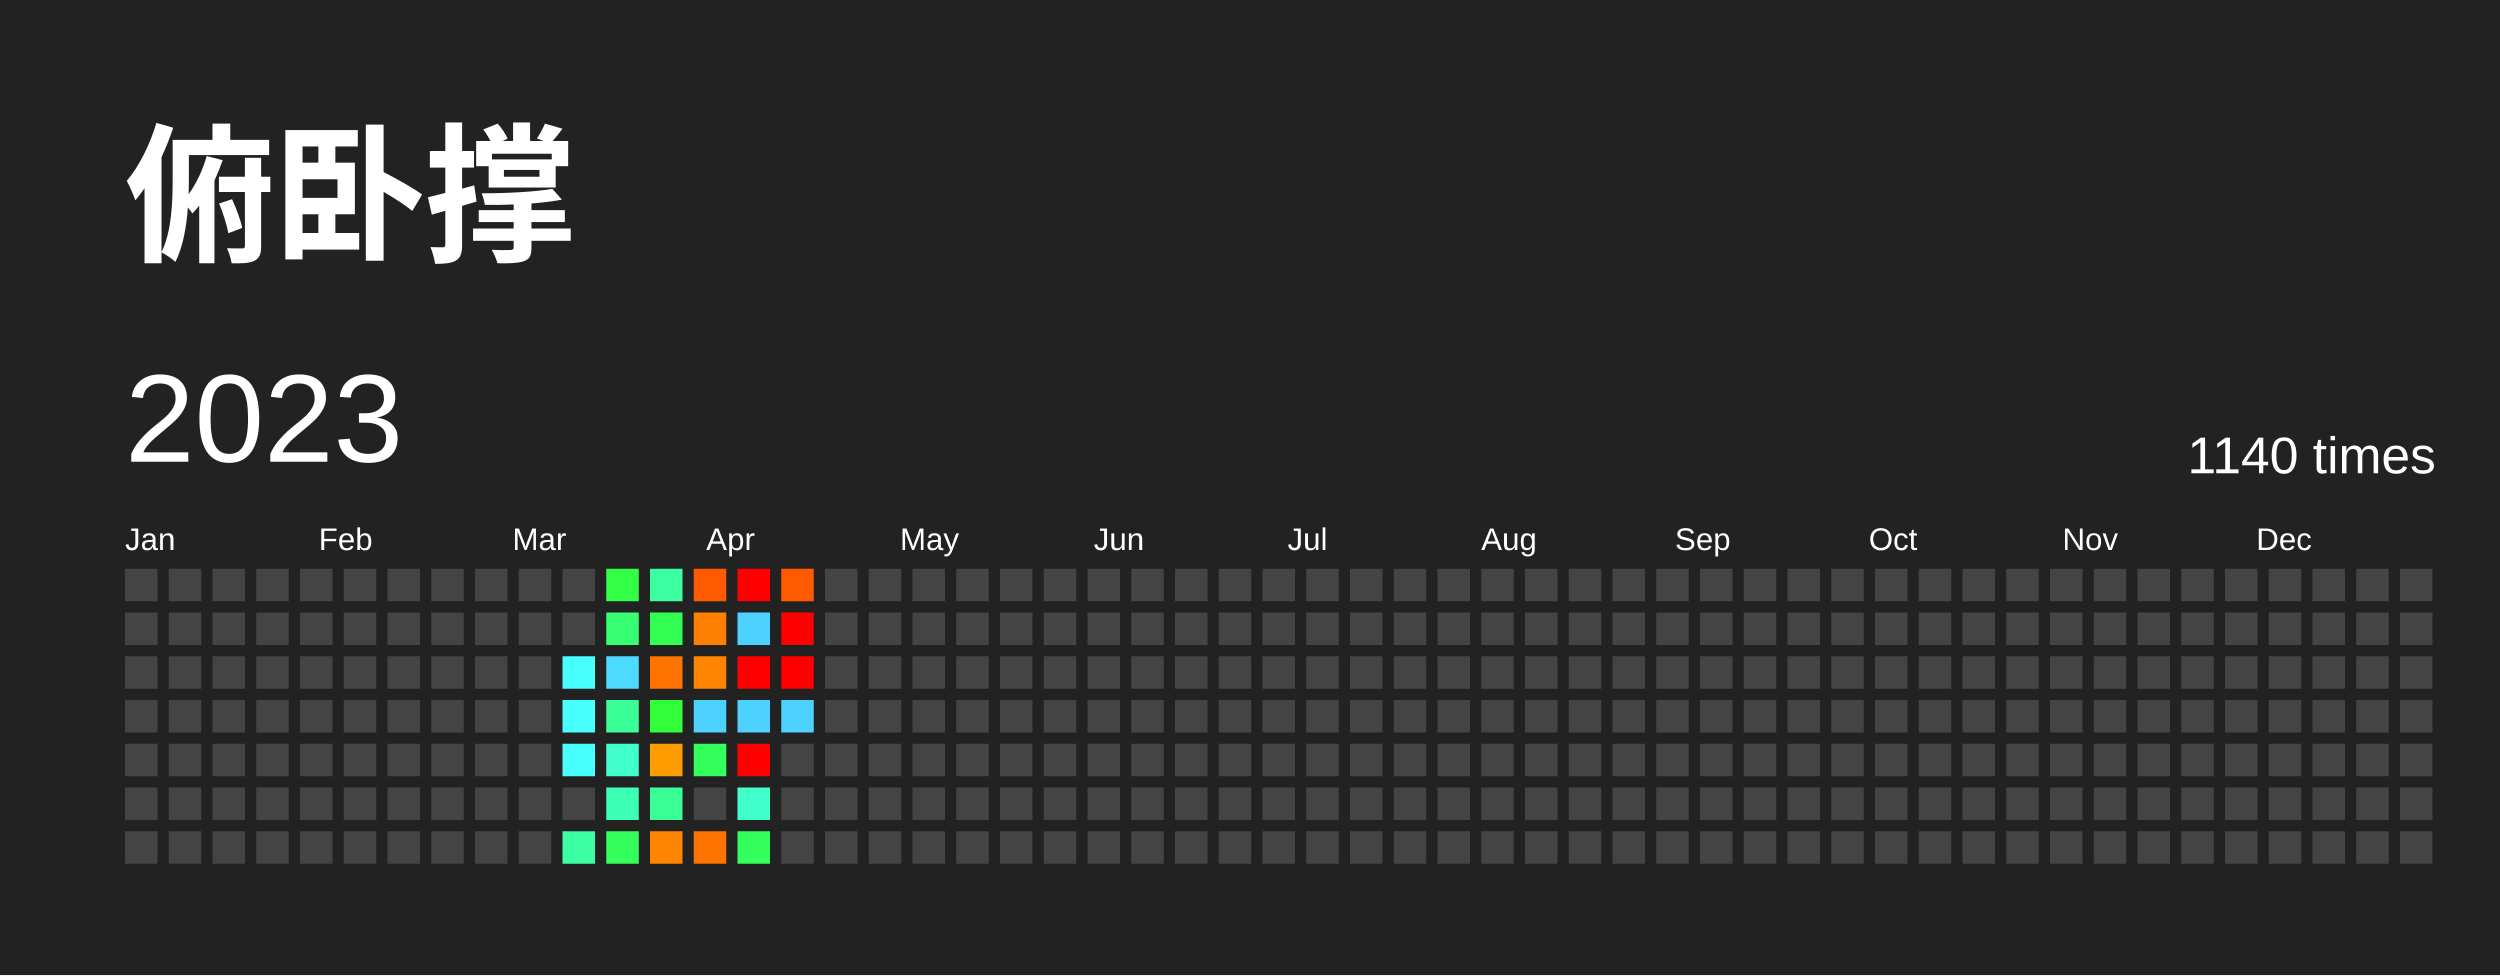
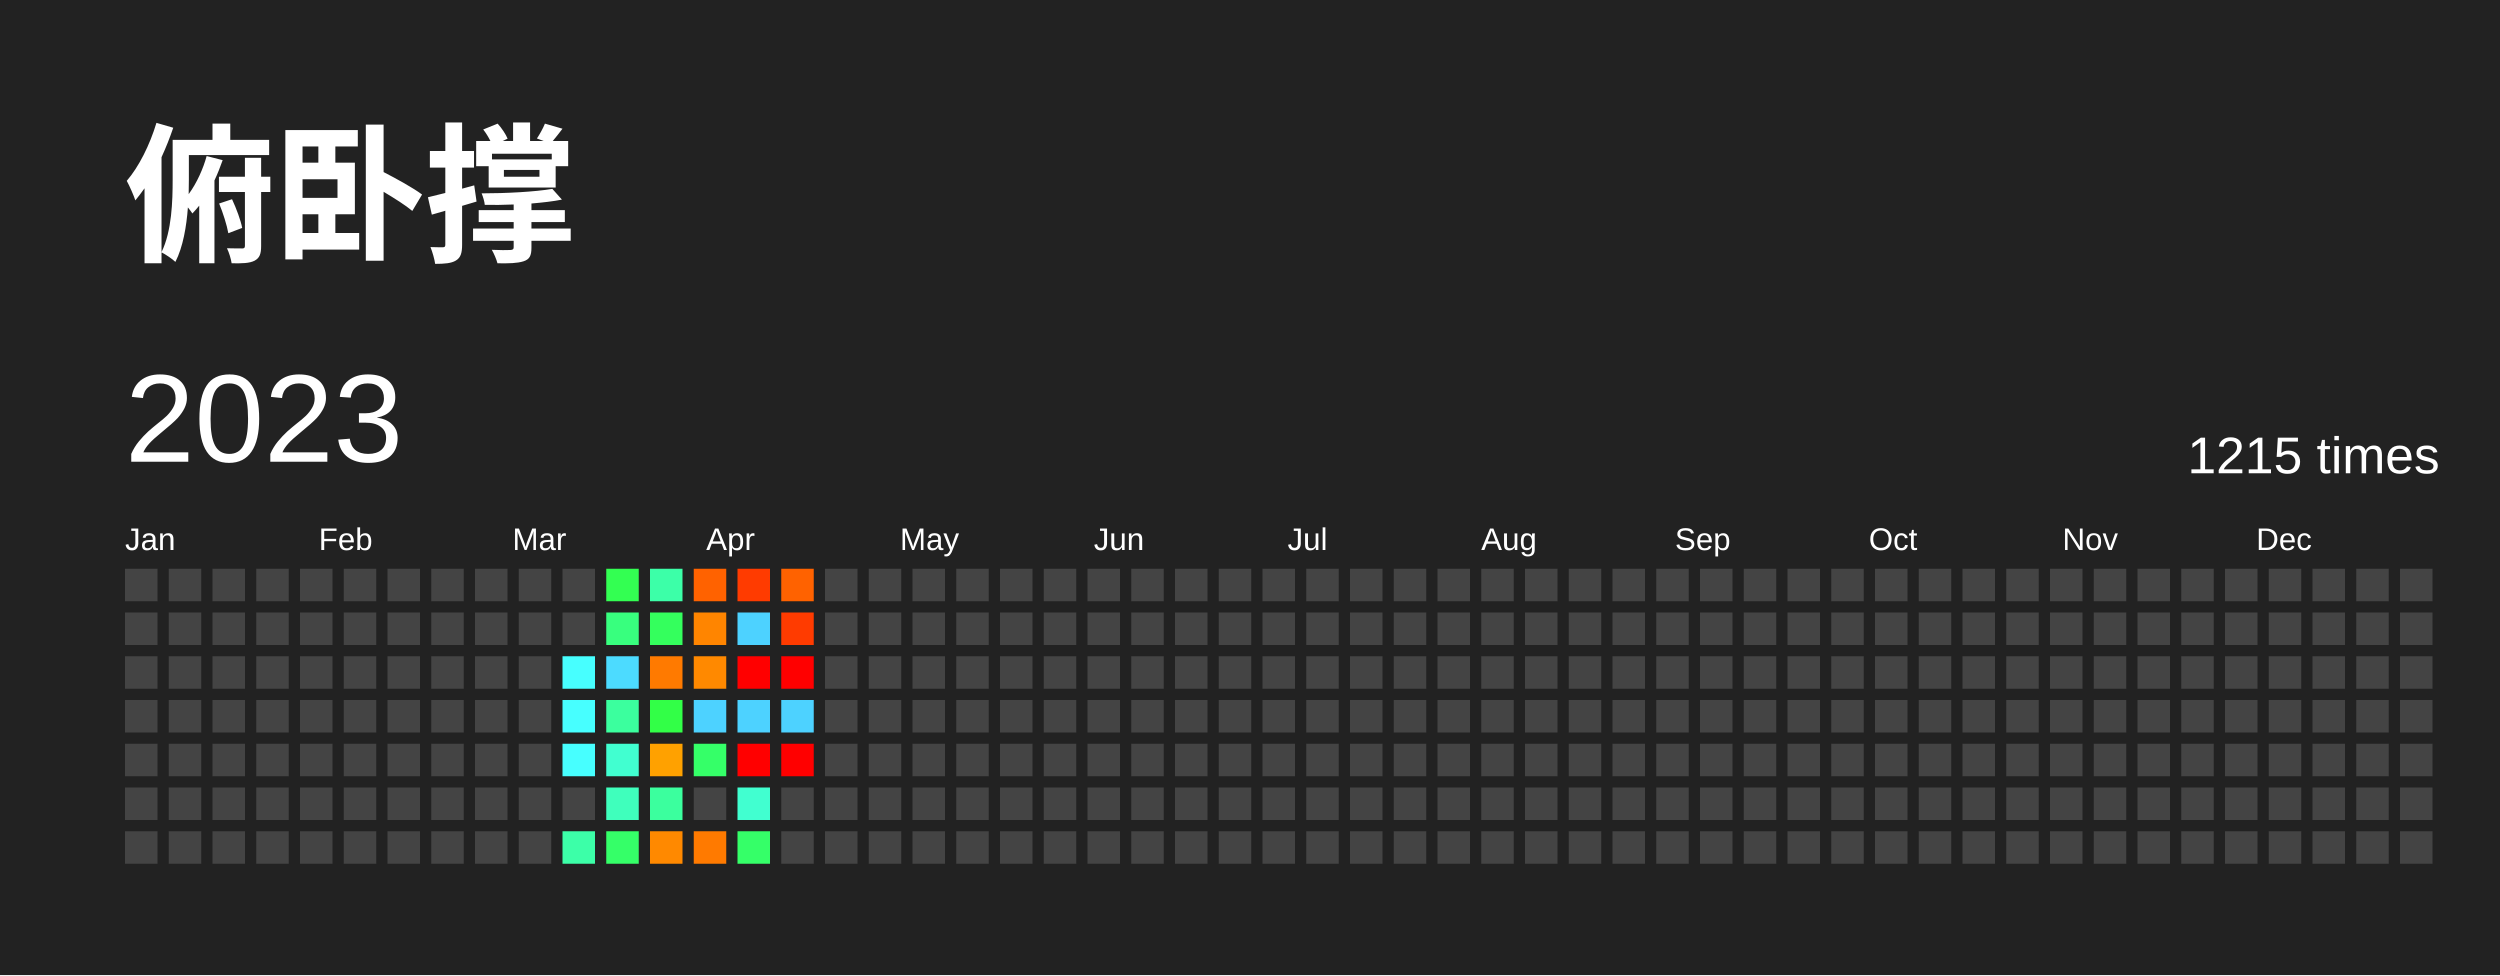
<svg xmlns="http://www.w3.org/2000/svg" baseProfile="full" height="78mm" version="1.1" viewBox="0,0,200,78" width="200mm">
  <defs />
  <rect fill="#222222" height="78" width="200" x="0" y="0" />
  <text fill="#FFFFFF" style="font-size:12px; font-family:Arial; font-weight:bold;" x="10" y="20">俯卧撑</text>
  <text dominant-baseline="hanging" fill="#FFFFFF" style="font-size:10.0px; font-family:Arial;" x="10" y="30">2023</text>
-   <text dominant-baseline="hanging" fill="#FFFFFF" style="font-size:4.125px; font-family:Arial;" x="175" y="35">1140 times</text>
+   <text dominant-baseline="hanging" fill="#FFFFFF" style="font-size:4.125px; font-family:Arial;" x="175" y="35">1215 times</text>
  <text fill="#FFFFFF" style="font-size:2.5px; font-family:Arial" x="10.0" y="44">Jan</text>
  <text fill="#FFFFFF" style="font-size:2.5px; font-family:Arial" x="25.5" y="44">Feb</text>
  <text fill="#FFFFFF" style="font-size:2.5px; font-family:Arial" x="41.0" y="44">Mar</text>
  <text fill="#FFFFFF" style="font-size:2.5px; font-family:Arial" x="56.5" y="44">Apr</text>
  <text fill="#FFFFFF" style="font-size:2.5px; font-family:Arial" x="72.0" y="44">May</text>
  <text fill="#FFFFFF" style="font-size:2.5px; font-family:Arial" x="87.5" y="44">Jun</text>
  <text fill="#FFFFFF" style="font-size:2.5px; font-family:Arial" x="103.0" y="44">Jul</text>
  <text fill="#FFFFFF" style="font-size:2.5px; font-family:Arial" x="118.5" y="44">Aug</text>
  <text fill="#FFFFFF" style="font-size:2.5px; font-family:Arial" x="134.0" y="44">Sep</text>
  <text fill="#FFFFFF" style="font-size:2.5px; font-family:Arial" x="149.5" y="44">Oct</text>
  <text fill="#FFFFFF" style="font-size:2.5px; font-family:Arial" x="165.0" y="44">Nov</text>
  <text fill="#FFFFFF" style="font-size:2.5px; font-family:Arial" x="180.5" y="44">Dec</text>
  <rect fill="#444444" height="2.6" width="2.6" x="10.0" y="45.5" />
  <rect fill="#444444" height="2.6" width="2.6" x="10.0" y="49.0" />
  <rect fill="#444444" height="2.6" width="2.6" x="10.0" y="52.5" />
  <rect fill="#444444" height="2.6" width="2.6" x="10.0" y="56.0" />
  <rect fill="#444444" height="2.6" width="2.6" x="10.0" y="59.5" />
  <rect fill="#444444" height="2.6" width="2.6" x="10.0" y="63.0" />
  <rect fill="#444444" height="2.6" width="2.6" x="10.0" y="66.5" />
  <rect fill="#444444" height="2.6" width="2.6" x="13.5" y="45.5" />
  <rect fill="#444444" height="2.6" width="2.6" x="13.5" y="49.0" />
  <rect fill="#444444" height="2.6" width="2.6" x="13.5" y="52.5" />
  <rect fill="#444444" height="2.6" width="2.6" x="13.5" y="56.0" />
  <rect fill="#444444" height="2.6" width="2.6" x="13.5" y="59.5" />
  <rect fill="#444444" height="2.6" width="2.6" x="13.5" y="63.0" />
  <rect fill="#444444" height="2.6" width="2.6" x="13.5" y="66.5" />
  <rect fill="#444444" height="2.6" width="2.6" x="17.0" y="45.5" />
  <rect fill="#444444" height="2.6" width="2.6" x="17.0" y="49.0" />
  <rect fill="#444444" height="2.6" width="2.6" x="17.0" y="52.5" />
  <rect fill="#444444" height="2.6" width="2.6" x="17.0" y="56.0" />
  <rect fill="#444444" height="2.6" width="2.6" x="17.0" y="59.5" />
  <rect fill="#444444" height="2.6" width="2.6" x="17.0" y="63.0" />
  <rect fill="#444444" height="2.6" width="2.6" x="17.0" y="66.5" />
  <rect fill="#444444" height="2.6" width="2.6" x="20.5" y="45.5" />
  <rect fill="#444444" height="2.6" width="2.6" x="20.5" y="49.0" />
  <rect fill="#444444" height="2.6" width="2.6" x="20.5" y="52.5" />
  <rect fill="#444444" height="2.6" width="2.6" x="20.5" y="56.0" />
  <rect fill="#444444" height="2.6" width="2.6" x="20.5" y="59.5" />
  <rect fill="#444444" height="2.6" width="2.6" x="20.5" y="63.0" />
  <rect fill="#444444" height="2.6" width="2.6" x="20.5" y="66.5" />
  <rect fill="#444444" height="2.6" width="2.6" x="24.0" y="45.5" />
  <rect fill="#444444" height="2.6" width="2.6" x="24.0" y="49.0" />
  <rect fill="#444444" height="2.6" width="2.6" x="24.0" y="52.5" />
  <rect fill="#444444" height="2.6" width="2.6" x="24.0" y="56.0" />
  <rect fill="#444444" height="2.6" width="2.6" x="24.0" y="59.5" />
  <rect fill="#444444" height="2.6" width="2.6" x="24.0" y="63.0" />
  <rect fill="#444444" height="2.6" width="2.6" x="24.0" y="66.5" />
  <rect fill="#444444" height="2.6" width="2.6" x="27.5" y="45.5" />
  <rect fill="#444444" height="2.6" width="2.6" x="27.5" y="49.0" />
  <rect fill="#444444" height="2.6" width="2.6" x="27.5" y="52.5" />
  <rect fill="#444444" height="2.6" width="2.6" x="27.5" y="56.0" />
  <rect fill="#444444" height="2.6" width="2.6" x="27.5" y="59.5" />
  <rect fill="#444444" height="2.6" width="2.6" x="27.5" y="63.0" />
  <rect fill="#444444" height="2.6" width="2.6" x="27.5" y="66.5" />
  <rect fill="#444444" height="2.6" width="2.6" x="31.0" y="45.5" />
  <rect fill="#444444" height="2.6" width="2.6" x="31.0" y="49.0" />
  <rect fill="#444444" height="2.6" width="2.6" x="31.0" y="52.5" />
  <rect fill="#444444" height="2.6" width="2.6" x="31.0" y="56.0" />
  <rect fill="#444444" height="2.6" width="2.6" x="31.0" y="59.5" />
  <rect fill="#444444" height="2.6" width="2.6" x="31.0" y="63.0" />
  <rect fill="#444444" height="2.6" width="2.6" x="31.0" y="66.5" />
  <rect fill="#444444" height="2.6" width="2.6" x="34.5" y="45.5" />
  <rect fill="#444444" height="2.6" width="2.6" x="34.5" y="49.0" />
  <rect fill="#444444" height="2.6" width="2.6" x="34.5" y="52.5" />
  <rect fill="#444444" height="2.6" width="2.6" x="34.5" y="56.0" />
  <rect fill="#444444" height="2.6" width="2.6" x="34.5" y="59.5" />
  <rect fill="#444444" height="2.6" width="2.6" x="34.5" y="63.0" />
  <rect fill="#444444" height="2.6" width="2.6" x="34.5" y="66.5" />
  <rect fill="#444444" height="2.6" width="2.6" x="38.0" y="45.5" />
  <rect fill="#444444" height="2.6" width="2.6" x="38.0" y="49.0" />
  <rect fill="#444444" height="2.6" width="2.6" x="38.0" y="52.5" />
  <rect fill="#444444" height="2.6" width="2.6" x="38.0" y="56.0" />
  <rect fill="#444444" height="2.6" width="2.6" x="38.0" y="59.5" />
  <rect fill="#444444" height="2.6" width="2.6" x="38.0" y="63.0" />
  <rect fill="#444444" height="2.6" width="2.6" x="38.0" y="66.5" />
  <rect fill="#444444" height="2.6" width="2.6" x="41.5" y="45.5" />
  <rect fill="#444444" height="2.6" width="2.6" x="41.5" y="49.0" />
  <rect fill="#444444" height="2.6" width="2.6" x="41.5" y="52.5" />
  <rect fill="#444444" height="2.6" width="2.6" x="41.5" y="56.0" />
  <rect fill="#444444" height="2.6" width="2.6" x="41.5" y="59.5" />
  <rect fill="#444444" height="2.6" width="2.6" x="41.5" y="63.0" />
  <rect fill="#444444" height="2.6" width="2.6" x="41.5" y="66.5" />
  <rect fill="#444444" height="2.6" width="2.6" x="45.0" y="45.5" />
  <rect fill="#444444" height="2.6" width="2.6" x="45.0" y="49.0" />
-   <rect fill="#47fffd" height="2.6" width="2.6" x="45.0" y="52.5" />
-   <rect fill="#47fffd" height="2.6" width="2.6" x="45.0" y="56.0" />
-   <rect fill="#47fffd" height="2.6" width="2.6" x="45.0" y="59.5" />
+   <rect fill="#47ffff" height="2.6" width="2.6" x="45.0" y="52.5" />
+   <rect fill="#47ffff" height="2.6" width="2.6" x="45.0" y="56.0" />
+   <rect fill="#47ffff" height="2.6" width="2.6" x="45.0" y="59.5" />
  <rect fill="#444444" height="2.6" width="2.6" x="45.0" y="63.0" />
-   <rect fill="#3cffa1" height="2.6" width="2.6" x="45.0" y="66.5" />
-   <rect fill="#32ff46" height="2.6" width="2.6" x="48.5" y="45.5" />
-   <rect fill="#37ff74" height="2.6" width="2.6" x="48.5" y="49.0" />
+   <rect fill="#3cffa8" height="2.6" width="2.6" x="45.0" y="66.5" />
+   <rect fill="#33ff52" height="2.6" width="2.6" x="48.5" y="45.5" />
+   <rect fill="#38ff7e" height="2.6" width="2.6" x="48.5" y="49.0" />
  <rect fill="#4cdbff" height="2.6" width="2.6" x="48.5" y="52.5" />
-   <rect fill="#3aff96" height="2.6" width="2.6" x="48.5" y="56.0" />
-   <rect fill="#41ffcb" height="2.6" width="2.6" x="48.5" y="59.5" />
-   <rect fill="#3effb6" height="2.6" width="2.6" x="48.5" y="63.0" />
-   <rect fill="#34ff5d" height="2.6" width="2.6" x="48.5" y="66.5" />
-   <rect fill="#3cffa1" height="2.6" width="2.6" x="52.0" y="45.5" />
-   <rect fill="#33ff52" height="2.6" width="2.6" x="52.0" y="49.0" />
-   <rect fill="#ff7300" height="2.6" width="2.6" x="52.0" y="52.5" />
-   <rect fill="#30ff3a" height="2.6" width="2.6" x="52.0" y="56.0" />
-   <rect fill="#ff9c00" height="2.6" width="2.6" x="52.0" y="59.5" />
-   <rect fill="#3aff96" height="2.6" width="2.6" x="52.0" y="63.0" />
-   <rect fill="#ff8400" height="2.6" width="2.6" x="52.0" y="66.5" />
-   <rect fill="#ff5a00" height="2.6" width="2.6" x="55.5" y="45.5" />
-   <rect fill="#ff7f00" height="2.6" width="2.6" x="55.5" y="49.0" />
-   <rect fill="#ff8400" height="2.6" width="2.6" x="55.5" y="52.5" />
+   <rect fill="#3bff9e" height="2.6" width="2.6" x="48.5" y="56.0" />
+   <rect fill="#41ffd0" height="2.6" width="2.6" x="48.5" y="59.5" />
+   <rect fill="#3fffbc" height="2.6" width="2.6" x="48.5" y="63.0" />
+   <rect fill="#35ff68" height="2.6" width="2.6" x="48.5" y="66.5" />
+   <rect fill="#3cffa8" height="2.6" width="2.6" x="52.0" y="45.5" />
+   <rect fill="#34ff5d" height="2.6" width="2.6" x="52.0" y="49.0" />
+   <rect fill="#ff7a00" height="2.6" width="2.6" x="52.0" y="52.5" />
+   <rect fill="#32ff47" height="2.6" width="2.6" x="52.0" y="56.0" />
+   <rect fill="#ffa100" height="2.6" width="2.6" x="52.0" y="59.5" />
+   <rect fill="#3bff9e" height="2.6" width="2.6" x="52.0" y="63.0" />
+   <rect fill="#ff8900" height="2.6" width="2.6" x="52.0" y="66.5" />
+   <rect fill="#ff6200" height="2.6" width="2.6" x="55.5" y="45.5" />
+   <rect fill="#ff8500" height="2.6" width="2.6" x="55.5" y="49.0" />
+   <rect fill="#ff8900" height="2.6" width="2.6" x="55.5" y="52.5" />
  <rect fill="#4dd2ff" height="2.6" width="2.6" x="55.5" y="56.0" />
-   <rect fill="#34ff5d" height="2.6" width="2.6" x="55.5" y="59.5" />
+   <rect fill="#35ff68" height="2.6" width="2.6" x="55.5" y="59.5" />
  <rect fill="#444444" height="2.6" width="2.6" x="55.5" y="63.0" />
-   <rect fill="#ff7300" height="2.6" width="2.6" x="55.5" y="66.5" />
-   <rect fill="red" height="2.6" width="2.6" x="59.0" y="45.5" />
+   <rect fill="#ff7a00" height="2.6" width="2.6" x="55.5" y="66.5" />
+   <rect fill="#ff3b00" height="2.6" width="2.6" x="59.0" y="45.5" />
  <rect fill="#4dd2ff" height="2.6" width="2.6" x="59.0" y="49.0" />
  <rect fill="red" height="2.6" width="2.6" x="59.0" y="52.5" />
  <rect fill="#4dd2ff" height="2.6" width="2.6" x="59.0" y="56.0" />
  <rect fill="red" height="2.6" width="2.6" x="59.0" y="59.5" />
-   <rect fill="#41ffcb" height="2.6" width="2.6" x="59.0" y="63.0" />
-   <rect fill="#34ff5d" height="2.6" width="2.6" x="59.0" y="66.5" />
-   <rect fill="#ff5a00" height="2.6" width="2.6" x="62.5" y="45.5" />
-   <rect fill="red" height="2.6" width="2.6" x="62.5" y="49.0" />
+   <rect fill="#41ffd0" height="2.6" width="2.6" x="59.0" y="63.0" />
+   <rect fill="#35ff68" height="2.6" width="2.6" x="59.0" y="66.5" />
+   <rect fill="#ff6200" height="2.6" width="2.6" x="62.5" y="45.5" />
+   <rect fill="#ff3b00" height="2.6" width="2.6" x="62.5" y="49.0" />
  <rect fill="red" height="2.6" width="2.6" x="62.5" y="52.5" />
  <rect fill="#4dd2ff" height="2.6" width="2.6" x="62.5" y="56.0" />
-   <rect fill="#444444" height="2.6" width="2.6" x="62.5" y="59.5" />
+   <rect fill="red" height="2.6" width="2.6" x="62.5" y="59.5" />
  <rect fill="#444444" height="2.6" width="2.6" x="62.5" y="63.0" />
  <rect fill="#444444" height="2.6" width="2.6" x="62.5" y="66.5" />
  <rect fill="#444444" height="2.6" width="2.6" x="66.0" y="45.5" />
  <rect fill="#444444" height="2.6" width="2.6" x="66.0" y="49.0" />
  <rect fill="#444444" height="2.6" width="2.6" x="66.0" y="52.5" />
  <rect fill="#444444" height="2.6" width="2.6" x="66.0" y="56.0" />
  <rect fill="#444444" height="2.6" width="2.6" x="66.0" y="59.5" />
  <rect fill="#444444" height="2.6" width="2.6" x="66.0" y="63.0" />
  <rect fill="#444444" height="2.6" width="2.6" x="66.0" y="66.5" />
  <rect fill="#444444" height="2.6" width="2.6" x="69.5" y="45.5" />
  <rect fill="#444444" height="2.6" width="2.6" x="69.5" y="49.0" />
  <rect fill="#444444" height="2.6" width="2.6" x="69.5" y="52.5" />
  <rect fill="#444444" height="2.6" width="2.6" x="69.5" y="56.0" />
  <rect fill="#444444" height="2.6" width="2.6" x="69.5" y="59.5" />
  <rect fill="#444444" height="2.6" width="2.6" x="69.5" y="63.0" />
  <rect fill="#444444" height="2.6" width="2.6" x="69.5" y="66.5" />
  <rect fill="#444444" height="2.6" width="2.6" x="73.0" y="45.5" />
  <rect fill="#444444" height="2.6" width="2.6" x="73.0" y="49.0" />
  <rect fill="#444444" height="2.6" width="2.6" x="73.0" y="52.5" />
  <rect fill="#444444" height="2.6" width="2.6" x="73.0" y="56.0" />
  <rect fill="#444444" height="2.6" width="2.6" x="73.0" y="59.5" />
  <rect fill="#444444" height="2.6" width="2.6" x="73.0" y="63.0" />
  <rect fill="#444444" height="2.6" width="2.6" x="73.0" y="66.5" />
  <rect fill="#444444" height="2.6" width="2.6" x="76.5" y="45.5" />
  <rect fill="#444444" height="2.6" width="2.6" x="76.5" y="49.0" />
  <rect fill="#444444" height="2.6" width="2.6" x="76.5" y="52.5" />
  <rect fill="#444444" height="2.6" width="2.6" x="76.5" y="56.0" />
  <rect fill="#444444" height="2.6" width="2.6" x="76.5" y="59.5" />
  <rect fill="#444444" height="2.6" width="2.6" x="76.5" y="63.0" />
  <rect fill="#444444" height="2.6" width="2.6" x="76.5" y="66.5" />
  <rect fill="#444444" height="2.6" width="2.6" x="80.0" y="45.5" />
  <rect fill="#444444" height="2.6" width="2.6" x="80.0" y="49.0" />
  <rect fill="#444444" height="2.6" width="2.6" x="80.0" y="52.5" />
  <rect fill="#444444" height="2.6" width="2.6" x="80.0" y="56.0" />
  <rect fill="#444444" height="2.6" width="2.6" x="80.0" y="59.5" />
  <rect fill="#444444" height="2.6" width="2.6" x="80.0" y="63.0" />
  <rect fill="#444444" height="2.6" width="2.6" x="80.0" y="66.5" />
  <rect fill="#444444" height="2.6" width="2.6" x="83.5" y="45.5" />
  <rect fill="#444444" height="2.6" width="2.6" x="83.5" y="49.0" />
  <rect fill="#444444" height="2.6" width="2.6" x="83.5" y="52.5" />
  <rect fill="#444444" height="2.6" width="2.6" x="83.5" y="56.0" />
  <rect fill="#444444" height="2.6" width="2.6" x="83.5" y="59.5" />
  <rect fill="#444444" height="2.6" width="2.6" x="83.5" y="63.0" />
  <rect fill="#444444" height="2.6" width="2.6" x="83.5" y="66.5" />
  <rect fill="#444444" height="2.6" width="2.6" x="87.0" y="45.5" />
  <rect fill="#444444" height="2.6" width="2.6" x="87.0" y="49.0" />
  <rect fill="#444444" height="2.6" width="2.6" x="87.0" y="52.5" />
  <rect fill="#444444" height="2.6" width="2.6" x="87.0" y="56.0" />
  <rect fill="#444444" height="2.6" width="2.6" x="87.0" y="59.5" />
  <rect fill="#444444" height="2.6" width="2.6" x="87.0" y="63.0" />
  <rect fill="#444444" height="2.6" width="2.6" x="87.0" y="66.5" />
  <rect fill="#444444" height="2.6" width="2.6" x="90.5" y="45.5" />
  <rect fill="#444444" height="2.6" width="2.6" x="90.5" y="49.0" />
  <rect fill="#444444" height="2.6" width="2.6" x="90.5" y="52.5" />
  <rect fill="#444444" height="2.6" width="2.6" x="90.5" y="56.0" />
  <rect fill="#444444" height="2.6" width="2.6" x="90.5" y="59.5" />
  <rect fill="#444444" height="2.6" width="2.6" x="90.5" y="63.0" />
  <rect fill="#444444" height="2.6" width="2.6" x="90.5" y="66.5" />
  <rect fill="#444444" height="2.6" width="2.6" x="94.0" y="45.5" />
  <rect fill="#444444" height="2.6" width="2.6" x="94.0" y="49.0" />
  <rect fill="#444444" height="2.6" width="2.6" x="94.0" y="52.5" />
  <rect fill="#444444" height="2.6" width="2.6" x="94.0" y="56.0" />
  <rect fill="#444444" height="2.6" width="2.6" x="94.0" y="59.5" />
  <rect fill="#444444" height="2.6" width="2.6" x="94.0" y="63.0" />
  <rect fill="#444444" height="2.6" width="2.6" x="94.0" y="66.5" />
  <rect fill="#444444" height="2.6" width="2.6" x="97.5" y="45.5" />
  <rect fill="#444444" height="2.6" width="2.6" x="97.5" y="49.0" />
  <rect fill="#444444" height="2.6" width="2.6" x="97.5" y="52.5" />
  <rect fill="#444444" height="2.6" width="2.6" x="97.5" y="56.0" />
  <rect fill="#444444" height="2.6" width="2.6" x="97.5" y="59.5" />
  <rect fill="#444444" height="2.6" width="2.6" x="97.5" y="63.0" />
  <rect fill="#444444" height="2.6" width="2.6" x="97.5" y="66.5" />
  <rect fill="#444444" height="2.6" width="2.6" x="101.0" y="45.5" />
  <rect fill="#444444" height="2.6" width="2.6" x="101.0" y="49.0" />
  <rect fill="#444444" height="2.6" width="2.6" x="101.0" y="52.5" />
  <rect fill="#444444" height="2.6" width="2.6" x="101.0" y="56.0" />
  <rect fill="#444444" height="2.6" width="2.6" x="101.0" y="59.5" />
  <rect fill="#444444" height="2.6" width="2.6" x="101.0" y="63.0" />
  <rect fill="#444444" height="2.6" width="2.6" x="101.0" y="66.5" />
  <rect fill="#444444" height="2.6" width="2.6" x="104.5" y="45.5" />
  <rect fill="#444444" height="2.6" width="2.6" x="104.5" y="49.0" />
  <rect fill="#444444" height="2.6" width="2.6" x="104.5" y="52.5" />
  <rect fill="#444444" height="2.6" width="2.6" x="104.5" y="56.0" />
  <rect fill="#444444" height="2.6" width="2.6" x="104.5" y="59.5" />
  <rect fill="#444444" height="2.6" width="2.6" x="104.5" y="63.0" />
  <rect fill="#444444" height="2.6" width="2.6" x="104.5" y="66.5" />
  <rect fill="#444444" height="2.6" width="2.6" x="108.0" y="45.5" />
  <rect fill="#444444" height="2.6" width="2.6" x="108.0" y="49.0" />
  <rect fill="#444444" height="2.6" width="2.6" x="108.0" y="52.5" />
  <rect fill="#444444" height="2.6" width="2.6" x="108.0" y="56.0" />
  <rect fill="#444444" height="2.6" width="2.6" x="108.0" y="59.5" />
  <rect fill="#444444" height="2.6" width="2.6" x="108.0" y="63.0" />
  <rect fill="#444444" height="2.6" width="2.6" x="108.0" y="66.5" />
  <rect fill="#444444" height="2.6" width="2.6" x="111.5" y="45.5" />
  <rect fill="#444444" height="2.6" width="2.6" x="111.5" y="49.0" />
  <rect fill="#444444" height="2.6" width="2.6" x="111.5" y="52.5" />
  <rect fill="#444444" height="2.6" width="2.6" x="111.5" y="56.0" />
  <rect fill="#444444" height="2.6" width="2.6" x="111.5" y="59.5" />
  <rect fill="#444444" height="2.6" width="2.6" x="111.5" y="63.0" />
  <rect fill="#444444" height="2.6" width="2.6" x="111.5" y="66.5" />
  <rect fill="#444444" height="2.6" width="2.6" x="115.0" y="45.5" />
  <rect fill="#444444" height="2.6" width="2.6" x="115.0" y="49.0" />
  <rect fill="#444444" height="2.6" width="2.6" x="115.0" y="52.5" />
  <rect fill="#444444" height="2.6" width="2.6" x="115.0" y="56.0" />
  <rect fill="#444444" height="2.6" width="2.6" x="115.0" y="59.5" />
  <rect fill="#444444" height="2.6" width="2.6" x="115.0" y="63.0" />
  <rect fill="#444444" height="2.6" width="2.6" x="115.0" y="66.5" />
  <rect fill="#444444" height="2.6" width="2.6" x="118.5" y="45.5" />
  <rect fill="#444444" height="2.6" width="2.6" x="118.5" y="49.0" />
  <rect fill="#444444" height="2.6" width="2.6" x="118.5" y="52.5" />
  <rect fill="#444444" height="2.6" width="2.6" x="118.5" y="56.0" />
  <rect fill="#444444" height="2.6" width="2.6" x="118.5" y="59.5" />
  <rect fill="#444444" height="2.6" width="2.6" x="118.5" y="63.0" />
  <rect fill="#444444" height="2.6" width="2.6" x="118.5" y="66.5" />
  <rect fill="#444444" height="2.6" width="2.6" x="122.0" y="45.5" />
  <rect fill="#444444" height="2.6" width="2.6" x="122.0" y="49.0" />
  <rect fill="#444444" height="2.6" width="2.6" x="122.0" y="52.5" />
  <rect fill="#444444" height="2.6" width="2.6" x="122.0" y="56.0" />
  <rect fill="#444444" height="2.6" width="2.6" x="122.0" y="59.5" />
  <rect fill="#444444" height="2.6" width="2.6" x="122.0" y="63.0" />
  <rect fill="#444444" height="2.6" width="2.6" x="122.0" y="66.5" />
  <rect fill="#444444" height="2.6" width="2.6" x="125.5" y="45.5" />
  <rect fill="#444444" height="2.6" width="2.6" x="125.5" y="49.0" />
  <rect fill="#444444" height="2.6" width="2.6" x="125.5" y="52.5" />
  <rect fill="#444444" height="2.6" width="2.6" x="125.5" y="56.0" />
  <rect fill="#444444" height="2.6" width="2.6" x="125.5" y="59.5" />
  <rect fill="#444444" height="2.6" width="2.6" x="125.5" y="63.0" />
  <rect fill="#444444" height="2.6" width="2.6" x="125.5" y="66.5" />
  <rect fill="#444444" height="2.6" width="2.6" x="129.0" y="45.5" />
  <rect fill="#444444" height="2.6" width="2.6" x="129.0" y="49.0" />
  <rect fill="#444444" height="2.6" width="2.6" x="129.0" y="52.5" />
  <rect fill="#444444" height="2.6" width="2.6" x="129.0" y="56.0" />
  <rect fill="#444444" height="2.6" width="2.6" x="129.0" y="59.5" />
  <rect fill="#444444" height="2.6" width="2.6" x="129.0" y="63.0" />
  <rect fill="#444444" height="2.6" width="2.6" x="129.0" y="66.5" />
  <rect fill="#444444" height="2.6" width="2.6" x="132.5" y="45.5" />
  <rect fill="#444444" height="2.6" width="2.6" x="132.5" y="49.0" />
  <rect fill="#444444" height="2.6" width="2.6" x="132.5" y="52.5" />
  <rect fill="#444444" height="2.6" width="2.6" x="132.5" y="56.0" />
  <rect fill="#444444" height="2.6" width="2.6" x="132.5" y="59.5" />
  <rect fill="#444444" height="2.6" width="2.6" x="132.5" y="63.0" />
  <rect fill="#444444" height="2.6" width="2.6" x="132.5" y="66.5" />
  <rect fill="#444444" height="2.6" width="2.6" x="136.0" y="45.5" />
  <rect fill="#444444" height="2.6" width="2.6" x="136.0" y="49.0" />
  <rect fill="#444444" height="2.6" width="2.6" x="136.0" y="52.5" />
  <rect fill="#444444" height="2.6" width="2.6" x="136.0" y="56.0" />
  <rect fill="#444444" height="2.6" width="2.6" x="136.0" y="59.5" />
  <rect fill="#444444" height="2.6" width="2.6" x="136.0" y="63.0" />
  <rect fill="#444444" height="2.6" width="2.6" x="136.0" y="66.5" />
  <rect fill="#444444" height="2.6" width="2.6" x="139.5" y="45.5" />
  <rect fill="#444444" height="2.6" width="2.6" x="139.5" y="49.0" />
  <rect fill="#444444" height="2.6" width="2.6" x="139.5" y="52.5" />
  <rect fill="#444444" height="2.6" width="2.6" x="139.5" y="56.0" />
  <rect fill="#444444" height="2.6" width="2.6" x="139.5" y="59.5" />
  <rect fill="#444444" height="2.6" width="2.6" x="139.5" y="63.0" />
  <rect fill="#444444" height="2.6" width="2.6" x="139.5" y="66.5" />
  <rect fill="#444444" height="2.6" width="2.6" x="143.0" y="45.5" />
  <rect fill="#444444" height="2.6" width="2.6" x="143.0" y="49.0" />
  <rect fill="#444444" height="2.6" width="2.6" x="143.0" y="52.5" />
  <rect fill="#444444" height="2.6" width="2.6" x="143.0" y="56.0" />
  <rect fill="#444444" height="2.6" width="2.6" x="143.0" y="59.5" />
  <rect fill="#444444" height="2.6" width="2.6" x="143.0" y="63.0" />
  <rect fill="#444444" height="2.6" width="2.6" x="143.0" y="66.5" />
  <rect fill="#444444" height="2.6" width="2.6" x="146.5" y="45.5" />
  <rect fill="#444444" height="2.6" width="2.6" x="146.5" y="49.0" />
  <rect fill="#444444" height="2.6" width="2.6" x="146.5" y="52.5" />
  <rect fill="#444444" height="2.6" width="2.6" x="146.5" y="56.0" />
  <rect fill="#444444" height="2.6" width="2.6" x="146.5" y="59.5" />
  <rect fill="#444444" height="2.6" width="2.6" x="146.5" y="63.0" />
  <rect fill="#444444" height="2.6" width="2.6" x="146.5" y="66.5" />
  <rect fill="#444444" height="2.6" width="2.6" x="150.0" y="45.5" />
  <rect fill="#444444" height="2.6" width="2.6" x="150.0" y="49.0" />
  <rect fill="#444444" height="2.6" width="2.6" x="150.0" y="52.5" />
  <rect fill="#444444" height="2.6" width="2.6" x="150.0" y="56.0" />
  <rect fill="#444444" height="2.6" width="2.6" x="150.0" y="59.5" />
  <rect fill="#444444" height="2.6" width="2.6" x="150.0" y="63.0" />
  <rect fill="#444444" height="2.6" width="2.6" x="150.0" y="66.5" />
  <rect fill="#444444" height="2.6" width="2.6" x="153.5" y="45.5" />
  <rect fill="#444444" height="2.6" width="2.6" x="153.5" y="49.0" />
  <rect fill="#444444" height="2.6" width="2.6" x="153.5" y="52.5" />
  <rect fill="#444444" height="2.6" width="2.6" x="153.5" y="56.0" />
  <rect fill="#444444" height="2.6" width="2.6" x="153.5" y="59.5" />
  <rect fill="#444444" height="2.6" width="2.6" x="153.5" y="63.0" />
  <rect fill="#444444" height="2.6" width="2.6" x="153.5" y="66.5" />
  <rect fill="#444444" height="2.6" width="2.6" x="157.0" y="45.5" />
  <rect fill="#444444" height="2.6" width="2.6" x="157.0" y="49.0" />
  <rect fill="#444444" height="2.6" width="2.6" x="157.0" y="52.5" />
  <rect fill="#444444" height="2.6" width="2.6" x="157.0" y="56.0" />
  <rect fill="#444444" height="2.6" width="2.6" x="157.0" y="59.5" />
  <rect fill="#444444" height="2.6" width="2.6" x="157.0" y="63.0" />
  <rect fill="#444444" height="2.6" width="2.6" x="157.0" y="66.5" />
  <rect fill="#444444" height="2.6" width="2.6" x="160.5" y="45.5" />
  <rect fill="#444444" height="2.6" width="2.6" x="160.5" y="49.0" />
  <rect fill="#444444" height="2.6" width="2.6" x="160.5" y="52.5" />
  <rect fill="#444444" height="2.6" width="2.6" x="160.5" y="56.0" />
  <rect fill="#444444" height="2.6" width="2.6" x="160.5" y="59.5" />
  <rect fill="#444444" height="2.6" width="2.6" x="160.5" y="63.0" />
  <rect fill="#444444" height="2.6" width="2.6" x="160.5" y="66.5" />
  <rect fill="#444444" height="2.6" width="2.6" x="164.0" y="45.5" />
  <rect fill="#444444" height="2.6" width="2.6" x="164.0" y="49.0" />
  <rect fill="#444444" height="2.6" width="2.6" x="164.0" y="52.5" />
  <rect fill="#444444" height="2.6" width="2.6" x="164.0" y="56.0" />
  <rect fill="#444444" height="2.6" width="2.6" x="164.0" y="59.5" />
  <rect fill="#444444" height="2.6" width="2.6" x="164.0" y="63.0" />
  <rect fill="#444444" height="2.6" width="2.6" x="164.0" y="66.5" />
  <rect fill="#444444" height="2.6" width="2.6" x="167.5" y="45.5" />
  <rect fill="#444444" height="2.6" width="2.6" x="167.5" y="49.0" />
  <rect fill="#444444" height="2.6" width="2.6" x="167.5" y="52.5" />
  <rect fill="#444444" height="2.6" width="2.6" x="167.5" y="56.0" />
  <rect fill="#444444" height="2.6" width="2.6" x="167.5" y="59.5" />
  <rect fill="#444444" height="2.6" width="2.6" x="167.5" y="63.0" />
  <rect fill="#444444" height="2.6" width="2.6" x="167.5" y="66.5" />
  <rect fill="#444444" height="2.6" width="2.6" x="171.0" y="45.5" />
  <rect fill="#444444" height="2.6" width="2.6" x="171.0" y="49.0" />
  <rect fill="#444444" height="2.6" width="2.6" x="171.0" y="52.5" />
  <rect fill="#444444" height="2.6" width="2.6" x="171.0" y="56.0" />
  <rect fill="#444444" height="2.6" width="2.6" x="171.0" y="59.5" />
  <rect fill="#444444" height="2.6" width="2.6" x="171.0" y="63.0" />
  <rect fill="#444444" height="2.6" width="2.6" x="171.0" y="66.5" />
  <rect fill="#444444" height="2.6" width="2.6" x="174.5" y="45.5" />
  <rect fill="#444444" height="2.6" width="2.6" x="174.5" y="49.0" />
  <rect fill="#444444" height="2.6" width="2.6" x="174.5" y="52.5" />
  <rect fill="#444444" height="2.6" width="2.6" x="174.5" y="56.0" />
  <rect fill="#444444" height="2.6" width="2.6" x="174.5" y="59.5" />
  <rect fill="#444444" height="2.6" width="2.6" x="174.5" y="63.0" />
  <rect fill="#444444" height="2.6" width="2.6" x="174.5" y="66.5" />
  <rect fill="#444444" height="2.6" width="2.6" x="178.0" y="45.5" />
  <rect fill="#444444" height="2.6" width="2.6" x="178.0" y="49.0" />
  <rect fill="#444444" height="2.6" width="2.6" x="178.0" y="52.5" />
  <rect fill="#444444" height="2.6" width="2.6" x="178.0" y="56.0" />
  <rect fill="#444444" height="2.6" width="2.6" x="178.0" y="59.5" />
  <rect fill="#444444" height="2.6" width="2.6" x="178.0" y="63.0" />
  <rect fill="#444444" height="2.6" width="2.6" x="178.0" y="66.5" />
  <rect fill="#444444" height="2.6" width="2.6" x="181.5" y="45.5" />
  <rect fill="#444444" height="2.6" width="2.6" x="181.5" y="49.0" />
  <rect fill="#444444" height="2.6" width="2.6" x="181.5" y="52.5" />
  <rect fill="#444444" height="2.6" width="2.6" x="181.5" y="56.0" />
  <rect fill="#444444" height="2.6" width="2.6" x="181.5" y="59.5" />
  <rect fill="#444444" height="2.6" width="2.6" x="181.5" y="63.0" />
  <rect fill="#444444" height="2.6" width="2.6" x="181.5" y="66.5" />
  <rect fill="#444444" height="2.6" width="2.6" x="185.0" y="45.5" />
  <rect fill="#444444" height="2.6" width="2.6" x="185.0" y="49.0" />
  <rect fill="#444444" height="2.6" width="2.6" x="185.0" y="52.5" />
  <rect fill="#444444" height="2.6" width="2.6" x="185.0" y="56.0" />
  <rect fill="#444444" height="2.6" width="2.6" x="185.0" y="59.5" />
  <rect fill="#444444" height="2.6" width="2.6" x="185.0" y="63.0" />
  <rect fill="#444444" height="2.6" width="2.6" x="185.0" y="66.5" />
  <rect fill="#444444" height="2.6" width="2.6" x="188.5" y="45.5" />
  <rect fill="#444444" height="2.6" width="2.6" x="188.5" y="49.0" />
  <rect fill="#444444" height="2.6" width="2.6" x="188.5" y="52.5" />
  <rect fill="#444444" height="2.6" width="2.6" x="188.5" y="56.0" />
  <rect fill="#444444" height="2.6" width="2.6" x="188.5" y="59.5" />
  <rect fill="#444444" height="2.6" width="2.6" x="188.5" y="63.0" />
  <rect fill="#444444" height="2.6" width="2.6" x="188.5" y="66.5" />
  <rect fill="#444444" height="2.6" width="2.6" x="192.0" y="45.5" />
  <rect fill="#444444" height="2.6" width="2.6" x="192.0" y="49.0" />
  <rect fill="#444444" height="2.6" width="2.6" x="192.0" y="52.5" />
  <rect fill="#444444" height="2.6" width="2.6" x="192.0" y="56.0" />
  <rect fill="#444444" height="2.6" width="2.6" x="192.0" y="59.5" />
  <rect fill="#444444" height="2.6" width="2.6" x="192.0" y="63.0" />
  <rect fill="#444444" height="2.6" width="2.6" x="192.0" y="66.5" />
</svg>
